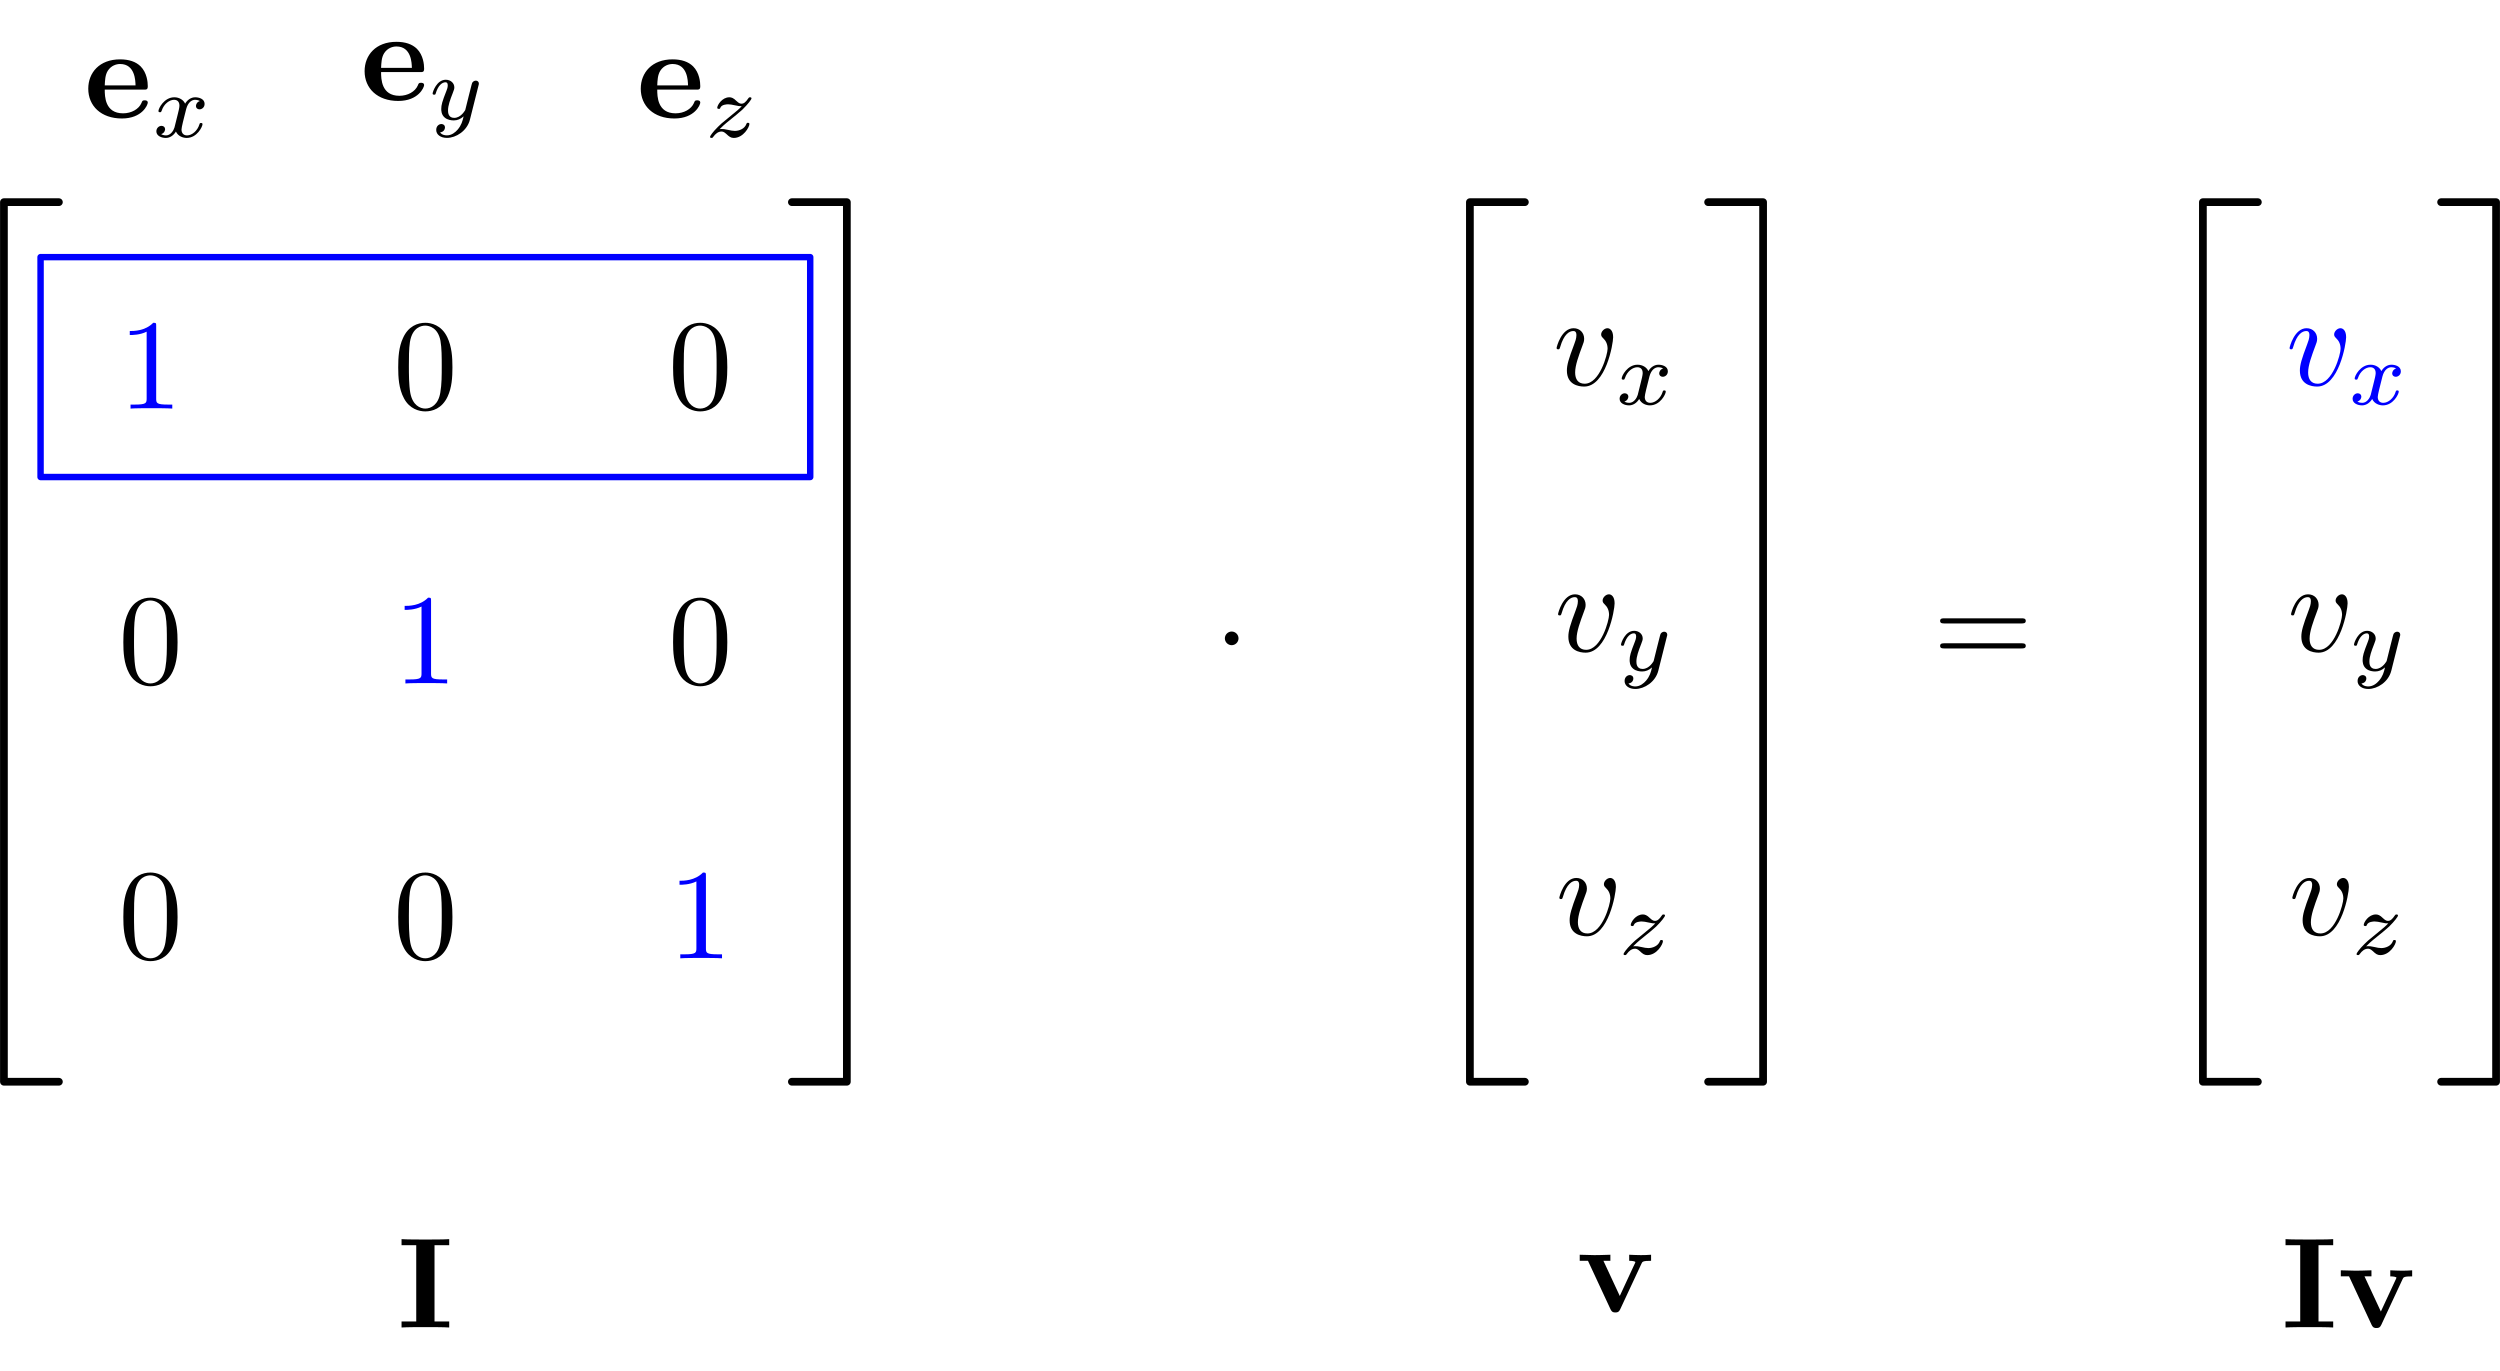
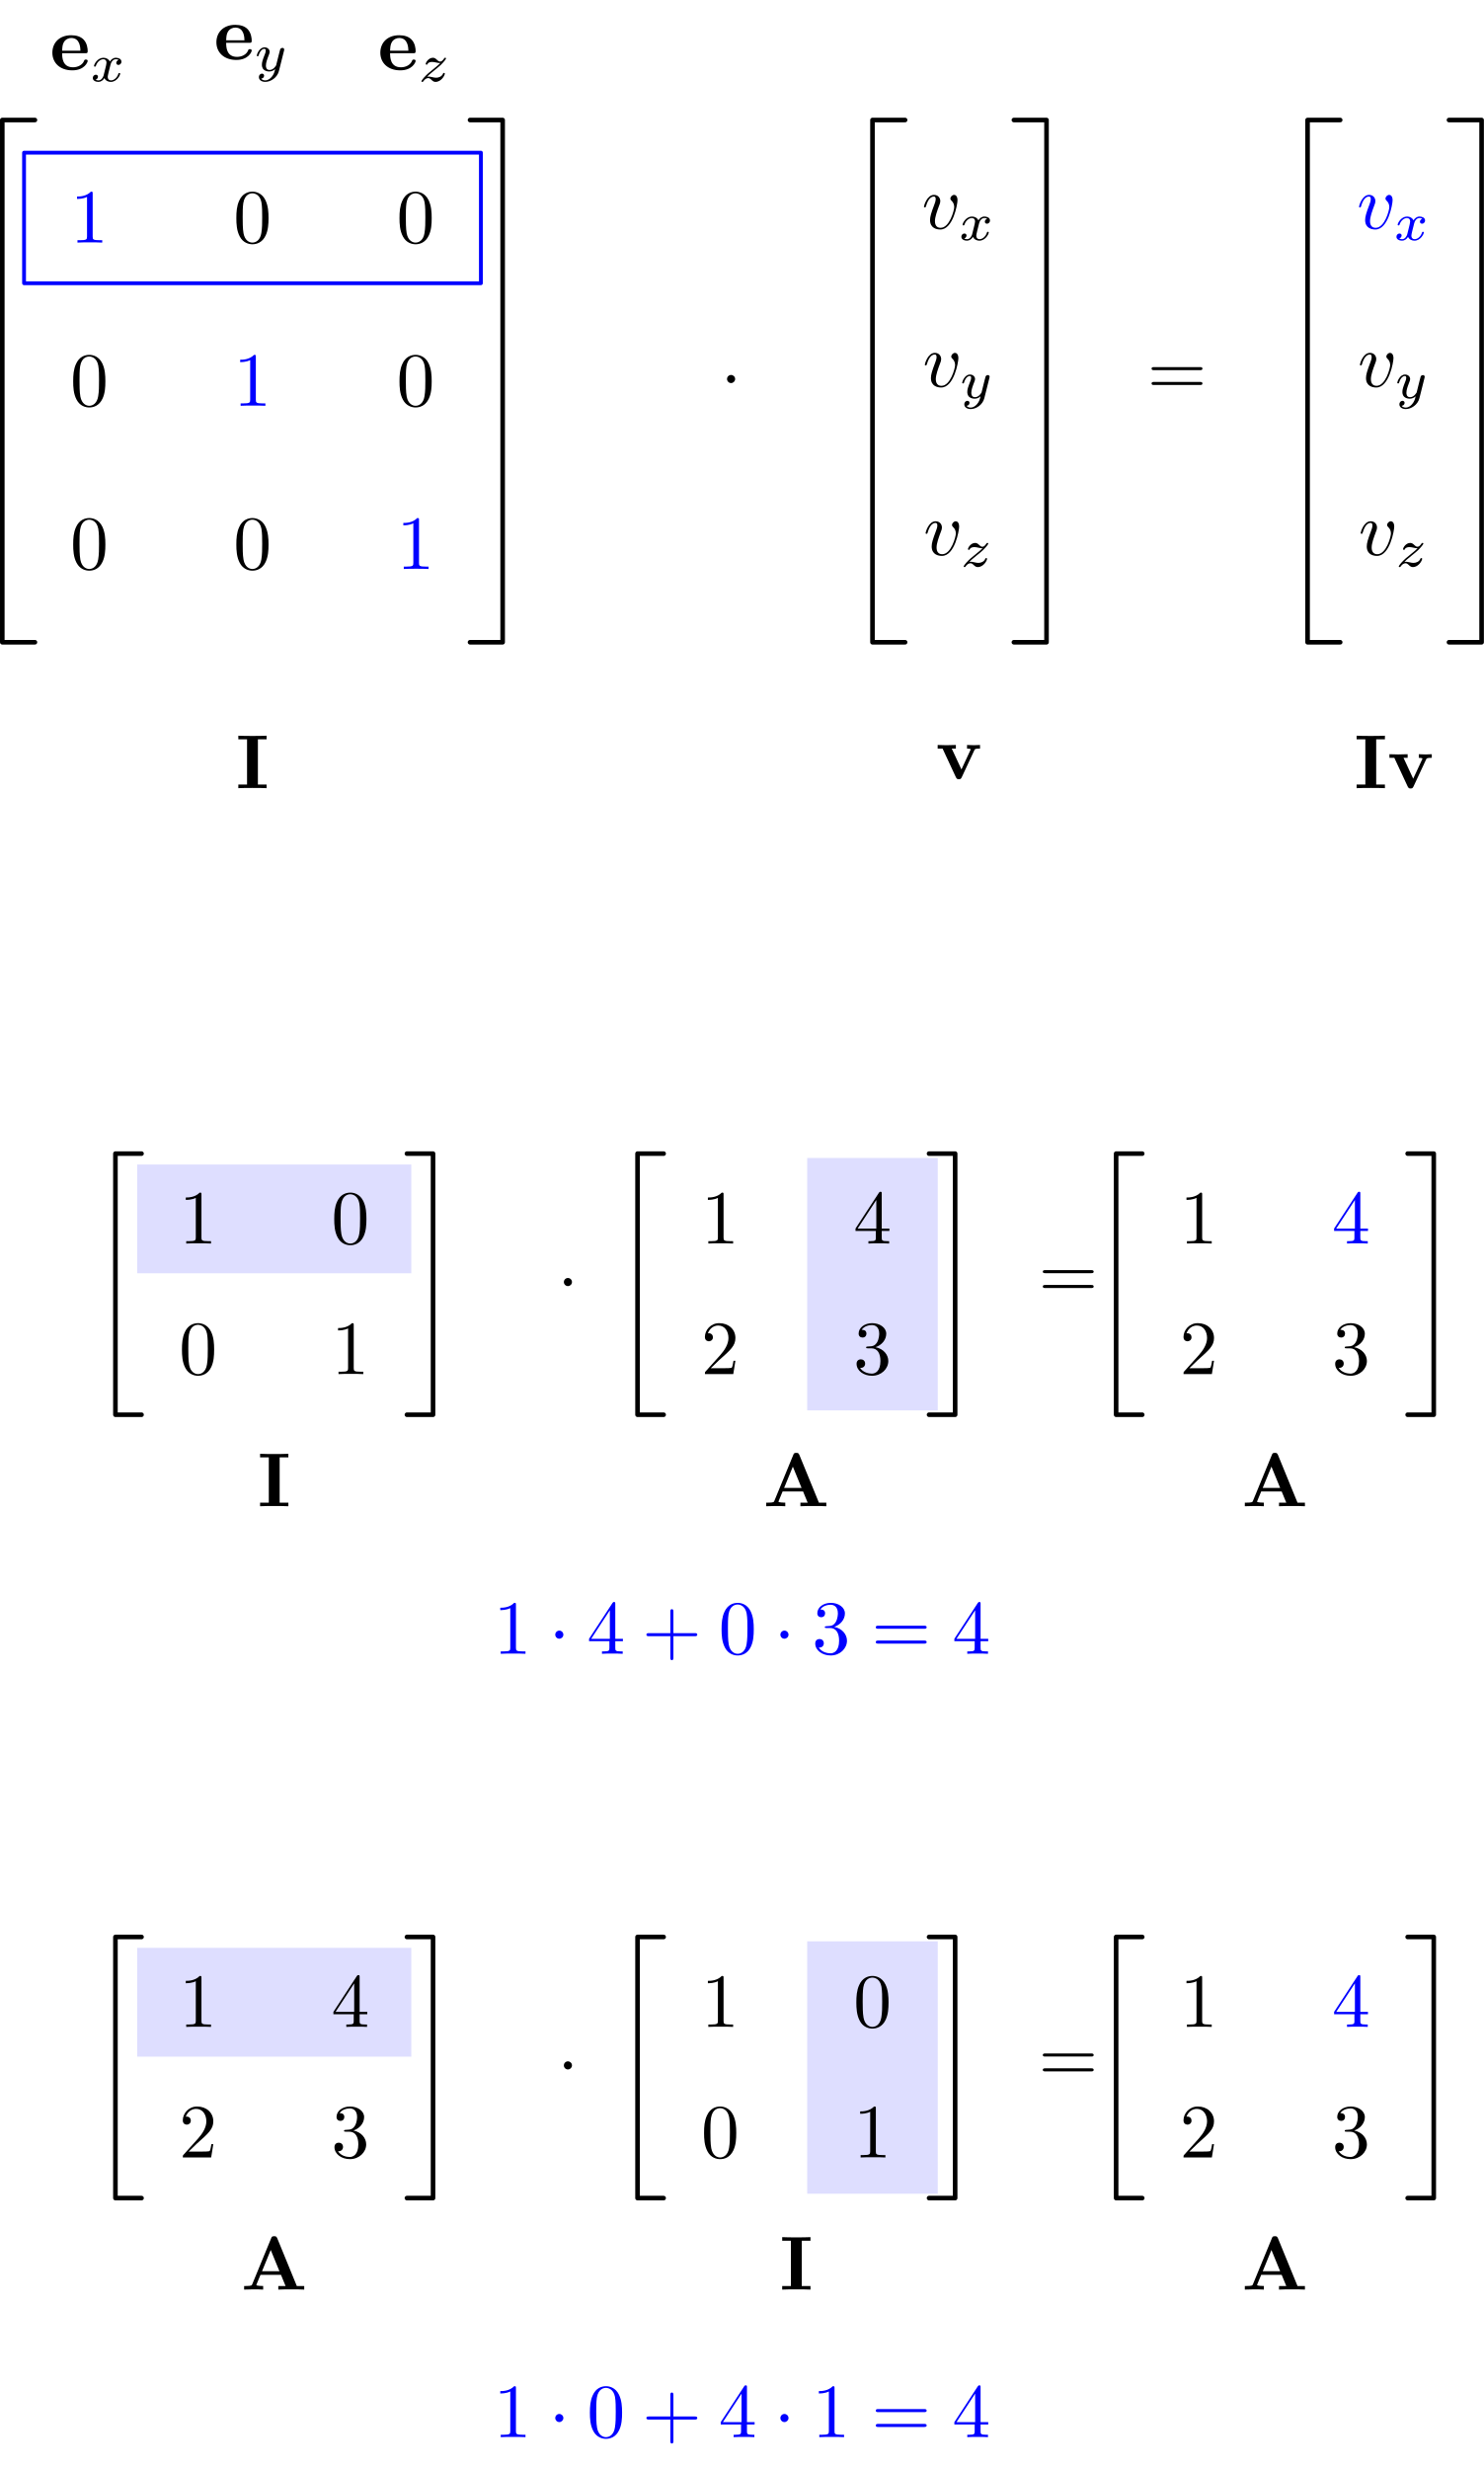
- <svg xmlns="http://www.w3.org/2000/svg" xmlns:xlink="http://www.w3.org/1999/xlink" version="1.1" width="261.03pt" height="143.09pt" viewBox="-72 -72 193.353 105.996">
+ <svg xmlns="http://www.w3.org/2000/svg" xmlns:xlink="http://www.w3.org/1999/xlink" version="1.1" width="261.03pt" height="434.21pt" viewBox="-72 -72 193.353 321.636">
  <defs>
+     <path id="enotska-matrika-g0-65" d="M4.722-6.695C4.613-6.954 4.493-6.954 4.324-6.954C4.045-6.954 4.005-6.874 3.935-6.695L1.465-.697C1.405-.548 1.375-.468 .618-.468H.408V0C.787-.01 1.265-.03 1.574-.03C1.963-.03 2.521-.03 2.889 0V-.468C2.869-.468 2.002-.468 2.002-.598C2.002-.608 2.032-.707 2.042-.717L2.54-1.923H5.21L5.808-.468H4.862V0C5.24-.03 6.187-.03 6.615-.03C7.014-.03 7.89-.03 8.239 0V-.468H7.273L4.722-6.695ZM3.875-5.161L5.011-2.391H2.74L3.875-5.161Z" />
    <path id="enotska-matrika-g0-73" d="M2.879-6.366H4.015V-6.834C3.606-6.804 2.63-6.804 2.172-6.804S.737-6.804 .329-6.834V-6.366H1.465V-.468H.329V0C.737-.03 1.714-.03 2.172-.03S3.606-.03 4.015 0V-.468H2.879V-6.366Z" />
    <path id="enotska-matrika-g0-101" d="M4.603-2.172C4.822-2.172 4.922-2.172 4.922-2.441C4.922-2.75 4.862-3.477 4.364-3.975C3.995-4.334 3.467-4.513 2.78-4.513C1.186-4.513 .319-3.487 .319-2.242C.319-.907 1.315 .06 2.919 .06C4.493 .06 4.922-.996 4.922-1.166C4.922-1.345 4.732-1.345 4.682-1.345C4.513-1.345 4.493-1.295 4.433-1.136C4.224-.658 3.656-.339 3.009-.339C1.604-.339 1.594-1.664 1.594-2.172H4.603ZM1.594-2.501C1.614-2.889 1.624-3.308 1.833-3.636C2.092-4.035 2.491-4.154 2.78-4.154C3.945-4.154 3.965-2.849 3.975-2.501H1.594Z" />
    <path id="enotska-matrika-g0-118" d="M5.041-3.746C5.101-3.885 5.141-3.955 5.778-3.955V-4.423C5.529-4.403 5.24-4.394 4.991-4.394S4.294-4.413 4.085-4.423V-3.955C4.274-3.955 4.563-3.925 4.563-3.846C4.563-3.836 4.553-3.816 4.513-3.726L3.357-1.235L2.092-3.955H2.63V-4.423C2.301-4.403 1.405-4.394 1.395-4.394C1.116-4.394 .667-4.413 .259-4.423V-3.955H.897L2.64-.209C2.76 .04 2.889 .04 3.019 .04C3.188 .04 3.288 .01 3.387-.199L5.041-3.746Z" />
    <path id="enotska-matrika-g1-1" d="M1.913-2.491C1.913-2.78 1.674-3.019 1.385-3.019S.857-2.78 .857-2.491S1.096-1.963 1.385-1.963S1.913-2.202 1.913-2.491Z" />
    <path id="enotska-matrika-g2-118" d="M4.663-3.706C4.663-4.244 4.403-4.403 4.224-4.403C3.975-4.403 3.736-4.144 3.736-3.925C3.736-3.796 3.786-3.736 3.895-3.626C4.105-3.427 4.234-3.168 4.234-2.809C4.234-2.391 3.626-.11 2.461-.11C1.953-.11 1.724-.458 1.724-.976C1.724-1.534 1.993-2.262 2.301-3.088C2.371-3.258 2.421-3.397 2.421-3.587C2.421-4.035 2.102-4.403 1.604-4.403C.667-4.403 .289-2.959 .289-2.869C.289-2.77 .389-2.77 .408-2.77C.508-2.77 .518-2.79 .568-2.949C.857-3.955 1.285-4.184 1.574-4.184C1.654-4.184 1.823-4.184 1.823-3.866C1.823-3.616 1.724-3.347 1.654-3.168C1.215-2.012 1.086-1.554 1.086-1.126C1.086-.05 1.963 .11 2.421 .11C4.095 .11 4.663-3.188 4.663-3.706Z" />
    <path id="enotska-matrika-g3-120" d="M1.736-.739C1.667-.502 1.437-.126 1.081-.126C1.06-.126 .851-.126 .704-.223C.99-.314 1.011-.565 1.011-.607C1.011-.76 .893-.865 .732-.865C.537-.865 .335-.697 .335-.439C.335-.091 .725 .07 1.067 .07C1.388 .07 1.674-.133 1.848-.425C2.015-.056 2.399 .07 2.678 .07C3.48 .07 3.905-.802 3.905-.997C3.905-1.088 3.815-1.088 3.794-1.088C3.696-1.088 3.689-1.053 3.661-.969C3.515-.488 3.096-.126 2.706-.126C2.427-.126 2.28-.314 2.28-.579C2.28-.76 2.448-1.395 2.643-2.169C2.783-2.706 3.096-2.88 3.327-2.88C3.34-2.88 3.557-2.88 3.703-2.783C3.48-2.72 3.396-2.525 3.396-2.399C3.396-2.246 3.515-2.141 3.675-2.141S4.066-2.273 4.066-2.566C4.066-2.957 3.619-3.075 3.34-3.075C2.992-3.075 2.713-2.845 2.559-2.58C2.434-2.866 2.113-3.075 1.723-3.075C.941-3.075 .495-2.218 .495-2.008C.495-1.918 .593-1.918 .614-1.918C.704-1.918 .711-1.946 .746-2.036C.921-2.58 1.36-2.88 1.702-2.88C1.932-2.88 2.12-2.755 2.12-2.42C2.12-2.28 2.036-1.932 1.974-1.695L1.736-.739Z" />
    <path id="enotska-matrika-g3-121" d="M3.877-2.629C3.905-2.727 3.905-2.741 3.905-2.783C3.905-2.922 3.794-3.006 3.675-3.006C3.599-3.006 3.466-2.971 3.389-2.838C3.368-2.797 3.313-2.573 3.278-2.434L3.131-1.855C3.089-1.688 2.873-.809 2.852-.732C2.845-.732 2.538-.126 1.995-.126C1.52-.126 1.52-.579 1.52-.704C1.52-1.081 1.681-1.52 1.89-2.057C1.974-2.28 2.008-2.364 2.008-2.483C2.008-2.817 1.723-3.075 1.346-3.075C.642-3.075 .328-2.127 .328-2.008C.328-1.918 .425-1.918 .446-1.918C.544-1.918 .551-1.953 .572-2.029C.746-2.608 1.046-2.88 1.325-2.88C1.444-2.88 1.499-2.803 1.499-2.636C1.499-2.476 1.437-2.322 1.402-2.232C1.067-1.381 .997-1.123 .997-.816C.997-.697 .997-.37 1.269-.146C1.485 .035 1.778 .07 1.967 .07C2.246 .07 2.497-.035 2.727-.244C2.636 .139 2.559 .432 2.267 .781C2.078 .997 1.799 1.227 1.43 1.227C1.381 1.227 1.053 1.227 .907 .997C1.283 .955 1.283 .621 1.283 .614C1.283 .391 1.081 .349 1.011 .349C.837 .349 .607 .488 .607 .809C.607 1.165 .941 1.423 1.437 1.423C2.141 1.423 2.999 .879 3.215 .007L3.877-2.629Z" />
    <path id="enotska-matrika-g3-122" d="M1.172-.614C1.353-.795 1.478-.928 2.071-1.402C2.218-1.52 2.741-1.939 2.943-2.134C3.368-2.552 3.633-2.908 3.633-2.992S3.543-3.075 3.515-3.075C3.452-3.075 3.431-3.062 3.396-3.006C3.18-2.685 3.034-2.58 2.866-2.58C2.783-2.58 2.678-2.587 2.469-2.79C2.232-3.027 2.078-3.075 1.918-3.075C1.36-3.075 .983-2.469 .983-2.26C.983-2.197 1.053-2.176 1.102-2.176C1.186-2.176 1.2-2.197 1.227-2.273C1.332-2.518 1.723-2.532 1.834-2.532C1.995-2.532 2.176-2.49 2.273-2.469C2.657-2.385 2.706-2.385 2.88-2.385C2.699-2.197 2.573-2.071 1.911-1.541C1.367-1.109 1.179-.934 1.046-.795C.628-.384 .425-.077 .425-.014C.425 .07 .516 .07 .544 .07C.614 .07 .628 .056 .663 0C.851-.265 1.067-.425 1.304-.425C1.388-.425 1.492-.418 1.681-.244C1.897-.035 2.036 .07 2.26 .07C3.006 .07 3.473-.774 3.473-1.011C3.473-1.095 3.396-1.102 3.354-1.102C3.271-1.102 3.257-1.067 3.229-.99C3.096-.642 2.685-.474 2.343-.474C2.183-.474 2.008-.509 1.834-.551C1.513-.621 1.458-.621 1.332-.621C1.318-.621 1.213-.621 1.172-.614Z" />
+     <path id="enotska-matrika-g4-43" d="M4.075-2.291H6.854C6.994-2.291 7.183-2.291 7.183-2.491S6.994-2.69 6.854-2.69H4.075V-5.479C4.075-5.619 4.075-5.808 3.875-5.808S3.676-5.619 3.676-5.479V-2.69H.887C.747-2.69 .558-2.69 .558-2.491S.747-2.291 .887-2.291H3.676V.498C3.676 .638 3.676 .827 3.875 .827S4.075 .638 4.075 .498V-2.291Z" />
    <path id="enotska-matrika-g4-48" d="M4.583-3.188C4.583-3.985 4.533-4.782 4.184-5.519C3.726-6.476 2.909-6.635 2.491-6.635C1.893-6.635 1.166-6.376 .757-5.45C.438-4.762 .389-3.985 .389-3.188C.389-2.441 .428-1.544 .837-.787C1.265 .02 1.993 .219 2.481 .219C3.019 .219 3.776 .01 4.214-.936C4.533-1.624 4.583-2.401 4.583-3.188ZM2.481 0C2.092 0 1.504-.249 1.325-1.205C1.215-1.803 1.215-2.72 1.215-3.308C1.215-3.945 1.215-4.603 1.295-5.141C1.484-6.326 2.232-6.416 2.481-6.416C2.809-6.416 3.467-6.237 3.656-5.25C3.756-4.692 3.756-3.935 3.756-3.308C3.756-2.56 3.756-1.883 3.646-1.245C3.497-.299 2.929 0 2.481 0Z" />
    <path id="enotska-matrika-g4-49" d="M2.929-6.376C2.929-6.615 2.929-6.635 2.7-6.635C2.082-5.998 1.205-5.998 .887-5.998V-5.689C1.086-5.689 1.674-5.689 2.192-5.948V-.787C2.192-.428 2.162-.309 1.265-.309H.946V0C1.295-.03 2.162-.03 2.56-.03S3.826-.03 4.174 0V-.309H3.856C2.959-.309 2.929-.418 2.929-.787V-6.376Z" />
+     <path id="enotska-matrika-g4-50" d="M1.265-.767L2.321-1.793C3.875-3.168 4.473-3.706 4.473-4.702C4.473-5.838 3.577-6.635 2.361-6.635C1.235-6.635 .498-5.719 .498-4.832C.498-4.274 .996-4.274 1.026-4.274C1.196-4.274 1.544-4.394 1.544-4.802C1.544-5.061 1.365-5.32 1.016-5.32C.936-5.32 .917-5.32 .887-5.31C1.116-5.958 1.654-6.326 2.232-6.326C3.138-6.326 3.567-5.519 3.567-4.702C3.567-3.905 3.068-3.118 2.521-2.501L.608-.369C.498-.259 .498-.239 .498 0H4.194L4.473-1.733H4.224C4.174-1.435 4.105-.996 4.005-.847C3.935-.767 3.278-.767 3.059-.767H1.265Z" />
+     <path id="enotska-matrika-g4-51" d="M2.889-3.507C3.706-3.776 4.284-4.473 4.284-5.26C4.284-6.077 3.407-6.635 2.451-6.635C1.445-6.635 .687-6.037 .687-5.28C.687-4.951 .907-4.762 1.196-4.762C1.504-4.762 1.704-4.981 1.704-5.27C1.704-5.768 1.235-5.768 1.086-5.768C1.395-6.257 2.052-6.386 2.411-6.386C2.819-6.386 3.367-6.167 3.367-5.27C3.367-5.151 3.347-4.573 3.088-4.134C2.79-3.656 2.451-3.626 2.202-3.616C2.122-3.606 1.883-3.587 1.813-3.587C1.733-3.577 1.664-3.567 1.664-3.467C1.664-3.357 1.733-3.357 1.903-3.357H2.341C3.158-3.357 3.527-2.68 3.527-1.704C3.527-.349 2.839-.06 2.401-.06C1.973-.06 1.225-.229 .877-.817C1.225-.767 1.534-.986 1.534-1.365C1.534-1.724 1.265-1.923 .976-1.923C.737-1.923 .418-1.783 .418-1.345C.418-.438 1.345 .219 2.431 .219C3.646 .219 4.553-.687 4.553-1.704C4.553-2.521 3.925-3.298 2.889-3.507Z" />
+     <path id="enotska-matrika-g4-52" d="M2.929-1.644V-.777C2.929-.418 2.909-.309 2.172-.309H1.963V0C2.371-.03 2.889-.03 3.308-.03S4.254-.03 4.663 0V-.309H4.453C3.716-.309 3.696-.418 3.696-.777V-1.644H4.692V-1.953H3.696V-6.486C3.696-6.685 3.696-6.745 3.537-6.745C3.447-6.745 3.417-6.745 3.337-6.625L.279-1.953V-1.644H2.929ZM2.989-1.953H.558L2.989-5.669V-1.953Z" />
    <path id="enotska-matrika-g4-61" d="M6.844-3.258C6.994-3.258 7.183-3.258 7.183-3.457S6.994-3.656 6.854-3.656H.887C.747-3.656 .558-3.656 .558-3.457S.747-3.258 .897-3.258H6.844ZM6.854-1.325C6.994-1.325 7.183-1.325 7.183-1.524S6.994-1.724 6.844-1.724H.897C.747-1.724 .558-1.724 .558-1.524S.747-1.325 .887-1.325H6.854Z" />
  </defs>
  <g id="enotska-matrika-page1">
    <g stroke-miterlimit="10" transform="translate(-60.36272,-43.60864)scale(0.996264,-0.996264)">
      <g fill="#000" stroke="#000">
        <g stroke-width="0.4">
          <g stroke-width="0.6">
            <g stroke-linecap="round">
              <g stroke-linejoin="round">
                <g class="del" data-del="matrika">
                  <path d="M-7.113 12.804H-11.381V-55.483H-7.113" fill="none" />
                  <path d="M49.792 12.804H54.06V-55.483H49.792" fill="none" />
                  <g transform="translate(18.83955,-3.22221)">
                    <g stroke="none" transform="scale(-1.00375,1.00375)translate(-60.36272,-43.60864)scale(-1,-1)">
                      <g fill="#000">
                        <g stroke="none">
                          <use x="-60.363" y="-43.609" xlink:href="#enotska-matrika-g4-48" />
                        </g>
                      </g>
                    </g>
                  </g>
                  <g transform="translate(40.17911,-3.22221)">
                    <g stroke="none" transform="scale(-1.00375,1.00375)translate(-60.36272,-43.60864)scale(-1,-1)">
                      <g fill="#000">
                        <g stroke="none">
                          <use x="-60.363" y="-43.609" xlink:href="#enotska-matrika-g4-48" />
                        </g>
                      </g>
                    </g>
                  </g>
                  <g transform="translate(-2.5,-24.56177)">
                    <g stroke="none" transform="scale(-1.00375,1.00375)translate(-60.36272,-43.60864)scale(-1,-1)">
                      <g fill="#000">
                        <g stroke="none">
                          <use x="-60.363" y="-43.609" xlink:href="#enotska-matrika-g4-48" />
                        </g>
                      </g>
                    </g>
                  </g>
                  <g transform="translate(40.17911,-24.56177)">
                    <g stroke="none" transform="scale(-1.00375,1.00375)translate(-60.36272,-43.60864)scale(-1,-1)">
                      <g fill="#000">
                        <g stroke="none">
                          <use x="-60.363" y="-43.609" xlink:href="#enotska-matrika-g4-48" />
                        </g>
                      </g>
                    </g>
                  </g>
                  <g transform="translate(-2.5,-45.90132)">
                    <g stroke="none" transform="scale(-1.00375,1.00375)translate(-60.36272,-43.60864)scale(-1,-1)">
                      <g fill="#000">
                        <g stroke="none">
                          <use x="-60.363" y="-43.609" xlink:href="#enotska-matrika-g4-48" />
                        </g>
                      </g>
                    </g>
                  </g>
                  <g transform="translate(18.83955,-45.90132)">
                    <g stroke="none" transform="scale(-1.00375,1.00375)translate(-60.36272,-43.60864)scale(-1,-1)">
                      <g fill="#000">
                        <g stroke="none">
                          <use x="-60.363" y="-43.609" xlink:href="#enotska-matrika-g4-48" />
                        </g>
                      </g>
                    </g>
                  </g>
                  <g class="del" data-del="diagonala">
                    <g fill="#00f" stroke="#00f">
                      <g fill="#00f" stroke="#00f">
</g>
                      <g transform="translate(-2.5,-3.22221)">
                        <g stroke="none" transform="scale(-1.00375,1.00375)translate(-60.36272,-43.60864)scale(-1,-1)">
                          <g fill="#00f">
                            <g stroke="none">
                              <g fill="#00f">
                                <use x="-60.363" y="-43.609" xlink:href="#enotska-matrika-g4-49" />
                              </g>
                            </g>
                          </g>
                        </g>
                      </g>
                    </g>
                    <g fill="#00f" stroke="#00f">
                      <g fill="#00f" stroke="#00f">
</g>
                      <g transform="translate(18.83955,-24.56177)">
                        <g stroke="none" transform="scale(-1.00375,1.00375)translate(-60.36272,-43.60864)scale(-1,-1)">
                          <g fill="#00f">
                            <g stroke="none">
                              <g fill="#00f">
                                <use x="-60.363" y="-43.609" xlink:href="#enotska-matrika-g4-49" />
                              </g>
                            </g>
                          </g>
                        </g>
                      </g>
                    </g>
                    <g fill="#00f" stroke="#00f">
                      <g fill="#00f" stroke="#00f">
</g>
                      <g transform="translate(40.17911,-45.90132)">
                        <g stroke="none" transform="scale(-1.00375,1.00375)translate(-60.36272,-43.60864)scale(-1,-1)">
                          <g fill="#00f">
                            <g stroke="none">
                              <g fill="#00f">
                                <use x="-60.363" y="-43.609" xlink:href="#enotska-matrika-g4-49" />
                              </g>
                            </g>
                          </g>
                        </g>
                      </g>
                    </g>
                  </g>
                  <g transform="translate(19.15901,-74.56241)">
                    <g stroke="none" transform="scale(-1.00375,1.00375)translate(-60.36272,-43.60864)scale(-1,-1)">
                      <g fill="#000">
                        <g stroke="none">
                          <use x="-60.363" y="-43.609" xlink:href="#enotska-matrika-g0-73" />
                        </g>
                      </g>
                    </g>
                  </g>
                </g>
                <g class="del" data-del="stolpci">
                  <g transform="translate(-5.15277,19.35933)">
                    <g stroke="none" transform="scale(-1.00375,1.00375)translate(-60.36272,-43.60864)scale(-1,-1)">
                      <g fill="#000">
                        <g stroke="none">
                          <use x="-60.363" y="-43.609" xlink:href="#enotska-matrika-g0-101" />
                          <use x="-55.112" y="-42.114" xlink:href="#enotska-matrika-g3-120" />
                        </g>
                      </g>
                    </g>
                  </g>
                  <g transform="translate(16.30078,20.72043)">
                    <g stroke="none" transform="scale(-1.00375,1.00375)translate(-60.36272,-43.60864)scale(-1,-1)">
                      <g fill="#000">
                        <g stroke="none">
                          <use x="-60.363" y="-43.609" xlink:href="#enotska-matrika-g0-101" />
                          <use x="-55.112" y="-42.114" xlink:href="#enotska-matrika-g3-121" />
                        </g>
                      </g>
                    </g>
                  </g>
                  <g transform="translate(37.73987,19.35933)">
                    <g stroke="none" transform="scale(-1.00375,1.00375)translate(-60.36272,-43.60864)scale(-1,-1)">
                      <g fill="#000">
                        <g stroke="none">
                          <use x="-60.363" y="-43.609" xlink:href="#enotska-matrika-g0-101" />
                          <use x="-55.112" y="-42.114" xlink:href="#enotska-matrika-g3-122" />
                        </g>
                      </g>
                    </g>
                  </g>
                </g>
                <g class="del" data-del="krat">
                  <g transform="translate(82.54662,-23.56177)">
                    <g stroke="none" transform="scale(-1.00375,1.00375)translate(-60.36272,-43.60864)scale(-1,-1)">
                      <g fill="#000">
                        <g stroke="none">
                          <use x="-60.363" y="-43.609" xlink:href="#enotska-matrika-g1-1" />
                        </g>
                      </g>
                    </g>
                  </g>
                </g>
                <g class="del" data-del="v">
                  <path d="M106.698 12.804H102.43V-55.483H106.698" fill="none" />
                  <path d="M120.924 12.804H125.192V-55.483H120.924" fill="none" />
                  <g transform="translate(108.87,-1.40279)">
                    <g stroke="none" transform="scale(-1.00375,1.00375)translate(-60.36272,-43.60864)scale(-1,-1)">
                      <g fill="#000">
                        <g stroke="none">
                          <use x="-60.363" y="-43.609" xlink:href="#enotska-matrika-g2-118" />
                          <use x="-55.534" y="-42.114" xlink:href="#enotska-matrika-g3-120" />
                        </g>
                      </g>
                    </g>
                  </g>
                  <g transform="translate(108.984,-22.06178)">
                    <g stroke="none" transform="scale(-1.00375,1.00375)translate(-60.36272,-43.60864)scale(-1,-1)">
                      <g fill="#000">
                        <g stroke="none">
                          <use x="-60.363" y="-43.609" xlink:href="#enotska-matrika-g2-118" />
                          <use x="-55.534" y="-42.114" xlink:href="#enotska-matrika-g3-121" />
                        </g>
                      </g>
                    </g>
                  </g>
                  <g transform="translate(109.0835,-44.0819)">
                    <g stroke="none" transform="scale(-1.00375,1.00375)translate(-60.36272,-43.60864)scale(-1,-1)">
                      <g fill="#000">
                        <g stroke="none">
                          <use x="-60.363" y="-43.609" xlink:href="#enotska-matrika-g2-118" />
                          <use x="-55.534" y="-42.114" xlink:href="#enotska-matrika-g3-122" />
                        </g>
                      </g>
                    </g>
                  </g>
                  <g transform="translate(110.6964,-73.35406)">
                    <g stroke="none" transform="scale(-1.00375,1.00375)translate(-60.36272,-43.60864)scale(-1,-1)">
                      <g fill="#000">
                        <g stroke="none">
                          <use x="-60.363" y="-43.609" xlink:href="#enotska-matrika-g0-118" />
                        </g>
                      </g>
                    </g>
                  </g>
                </g>
                <g class="del" data-del="enako">
                  <g transform="translate(138.3748,-23.17392)">
                    <g stroke="none" transform="scale(-1.00375,1.00375)translate(-60.36272,-43.60864)scale(-1,-1)">
                      <g fill="#000">
                        <g stroke="none">
                          <use x="-60.363" y="-43.609" xlink:href="#enotska-matrika-g4-61" />
                        </g>
                      </g>
                    </g>
                  </g>
                </g>
                <g class="del" data-del="rezultat">
                  <g class="del" data-del="vx">
                    <g fill="#00f" stroke="#00f">
                      <g fill="#00f" stroke="#00f">
</g>
                      <g transform="translate(165.7755,-1.40279)">
                        <g stroke="none" transform="scale(-1.00375,1.00375)translate(-60.36272,-43.60864)scale(-1,-1)">
                          <g fill="#00f">
                            <g stroke="none">
                              <g fill="#00f">
                                <use x="-60.363" y="-43.609" xlink:href="#enotska-matrika-g2-118" />
                                <use x="-55.534" y="-42.114" xlink:href="#enotska-matrika-g3-120" />
                              </g>
                            </g>
                          </g>
                        </g>
                      </g>
                    </g>
                  </g>
                  <path d="M163.603 12.804H159.336V-55.483H163.603" fill="none" />
                  <path d="M177.83 12.804H182.097V-55.483H177.83" fill="none" />
                  <g transform="translate(165.8895,-22.06178)">
                    <g stroke="none" transform="scale(-1.00375,1.00375)translate(-60.36272,-43.60864)scale(-1,-1)">
                      <g fill="#000">
                        <g stroke="none">
                          <use x="-60.363" y="-43.609" xlink:href="#enotska-matrika-g2-118" />
                          <use x="-55.534" y="-42.114" xlink:href="#enotska-matrika-g3-121" />
                        </g>
                      </g>
                    </g>
                  </g>
                  <g transform="translate(165.989,-44.0819)">
                    <g stroke="none" transform="scale(-1.00375,1.00375)translate(-60.36272,-43.60864)scale(-1,-1)">
                      <g fill="#000">
                        <g stroke="none">
                          <use x="-60.363" y="-43.609" xlink:href="#enotska-matrika-g2-118" />
                          <use x="-55.534" y="-42.114" xlink:href="#enotska-matrika-g3-122" />
                        </g>
                      </g>
                    </g>
                  </g>
                  <g transform="translate(165.4214,-74.56241)">
                    <g stroke="none" transform="scale(-1.00375,1.00375)translate(-60.36272,-43.60864)scale(-1,-1)">
                      <g fill="#000">
                        <g stroke="none">
                          <use x="-60.363" y="-43.609" xlink:href="#enotska-matrika-g0-73" />
                          <use x="-56.018" y="-43.609" xlink:href="#enotska-matrika-g0-118" />
                        </g>
                      </g>
                    </g>
                  </g>
                </g>
                <g class="del" data-del="vrstica">
                  <g fill="#00f" stroke="#00f">
                    <g stroke-width="0.5">
                      <path d="M-8.536 8.536V-8.536H51.215V8.536ZM51.215-8.536" fill="none" />
                    </g>
                  </g>
                </g>
+                 <g class="del" data-del="IA">
+                   <g fill="#00f" stroke="#00f">
+                     <g stroke-opacity="0.13">
+                       <g fill-opacity="0.13">
+                         <path d="M6.26-123.77V-137.996H42.11V-123.77ZM42.11-137.996" stroke="none" />
+                       </g>
+                     </g>
+                   </g>
+                   <path d="M6.829-122.347H3.414V-156.49H6.829" fill="none" />
+                   <path d="M41.541-122.347H44.955V-156.49H41.541" fill="none" />
+                   <g transform="translate(11.72636,-134.105)">
+                     <g stroke="none" transform="scale(-1.00375,1.00375)translate(-60.36272,-43.60864)scale(-1,-1)">
+                       <g fill="#000">
+                         <g stroke="none">
+                           <use x="-60.363" y="-43.609" xlink:href="#enotska-matrika-g4-49" />
+                         </g>
+                       </g>
+                     </g>
+                   </g>
+                   <g transform="translate(31.6432,-134.105)">
+                     <g stroke="none" transform="scale(-1.00375,1.00375)translate(-60.36272,-43.60864)scale(-1,-1)">
+                       <g fill="#000">
+                         <g stroke="none">
+                           <use x="-60.363" y="-43.609" xlink:href="#enotska-matrika-g4-48" />
+                         </g>
+                       </g>
+                     </g>
+                   </g>
+                   <g transform="translate(11.72636,-151.1764)">
+                     <g stroke="none" transform="scale(-1.00375,1.00375)translate(-60.36272,-43.60864)scale(-1,-1)">
+                       <g fill="#000">
+                         <g stroke="none">
+                           <use x="-60.363" y="-43.609" xlink:href="#enotska-matrika-g4-48" />
+                         </g>
+                       </g>
+                     </g>
+                   </g>
+                   <g transform="translate(31.6432,-151.1764)">
+                     <g stroke="none" transform="scale(-1.00375,1.00375)translate(-60.36272,-43.60864)scale(-1,-1)">
+                       <g fill="#000">
+                         <g stroke="none">
+                           <use x="-60.363" y="-43.609" xlink:href="#enotska-matrika-g4-49" />
+                         </g>
+                       </g>
+                     </g>
+                   </g>
+                   <g transform="translate(22.00446,-168.4565)">
+                     <g stroke="none" transform="scale(-1.00375,1.00375)translate(-60.36272,-43.60864)scale(-1,-1)">
+                       <g fill="#000">
+                         <g stroke="none">
+                           <use x="-60.363" y="-43.609" xlink:href="#enotska-matrika-g0-73" />
+                         </g>
+                       </g>
+                     </g>
+                   </g>
+                   <g transform="translate(61.20706,-141.6405)">
+                     <g stroke="none" transform="scale(-1.00375,1.00375)translate(-60.36272,-43.60864)scale(-1,-1)">
+                       <g fill="#000">
+                         <g stroke="none">
+                           <use x="-60.363" y="-43.609" xlink:href="#enotska-matrika-g1-1" />
+                         </g>
+                       </g>
+                     </g>
+                   </g>
+                   <g fill="#00f" stroke="#00f">
+                     <g stroke-opacity="0.13">
+                       <g fill-opacity="0.13">
+                         <path d="M93.894-122.916V-155.921H110.966V-122.916ZM110.966-155.921" stroke="none" />
+                       </g>
+                     </g>
+                   </g>
+                   <path d="M75.115-122.347H71.701V-156.49H75.115" fill="none" />
+                   <path d="M109.828-122.347H113.242V-156.49H109.828" fill="none" />
+                   <g transform="translate(80.01277,-134.105)">
+                     <g stroke="none" transform="scale(-1.00375,1.00375)translate(-60.36272,-43.60864)scale(-1,-1)">
+                       <g fill="#000">
+                         <g stroke="none">
+                           <use x="-60.363" y="-43.609" xlink:href="#enotska-matrika-g4-49" />
+                         </g>
+                       </g>
+                     </g>
+                   </g>
+                   <g transform="translate(99.93004,-134.105)">
+                     <g stroke="none" transform="scale(-1.00375,1.00375)translate(-60.36272,-43.60864)scale(-1,-1)">
+                       <g fill="#000">
+                         <g stroke="none">
+                           <use x="-60.363" y="-43.609" xlink:href="#enotska-matrika-g4-52" />
+                         </g>
+                       </g>
+                     </g>
+                   </g>
+                   <g transform="translate(80.01277,-151.1764)">
+                     <g stroke="none" transform="scale(-1.00375,1.00375)translate(-60.36272,-43.60864)scale(-1,-1)">
+                       <g fill="#000">
+                         <g stroke="none">
+                           <use x="-60.363" y="-43.609" xlink:href="#enotska-matrika-g4-50" />
+                         </g>
+                       </g>
+                     </g>
+                   </g>
+                   <g transform="translate(99.93004,-151.1764)">
+                     <g stroke="none" transform="scale(-1.00375,1.00375)translate(-60.36272,-43.60864)scale(-1,-1)">
+                       <g fill="#000">
+                         <g stroke="none">
+                           <use x="-60.363" y="-43.609" xlink:href="#enotska-matrika-g4-51" />
+                         </g>
+                       </g>
+                     </g>
+                   </g>
+                   <g transform="translate(88.1242,-168.4565)">
+                     <g stroke="none" transform="scale(-1.00375,1.00375)translate(-60.36272,-43.60864)scale(-1,-1)">
+                       <g fill="#000">
+                         <g stroke="none">
+                           <use x="-60.363" y="-43.609" xlink:href="#enotska-matrika-g0-65" />
+                         </g>
+                       </g>
+                     </g>
+                   </g>
+                   <g transform="translate(124.1484,-141.2526)">
+                     <g stroke="none" transform="scale(-1.00375,1.00375)translate(-60.36272,-43.60864)scale(-1,-1)">
+                       <g fill="#000">
+                         <g stroke="none">
+                           <use x="-60.363" y="-43.609" xlink:href="#enotska-matrika-g4-61" />
+                         </g>
+                       </g>
+                     </g>
+                   </g>
+                   <path d="M137.711-122.347H134.297V-156.49H137.711" fill="none" />
+                   <path d="M172.424-122.347H175.838V-156.49H172.424" fill="none" />
+                   <g transform="translate(142.6092,-134.105)">
+                     <g stroke="none" transform="scale(-1.00375,1.00375)translate(-60.36272,-43.60864)scale(-1,-1)">
+                       <g fill="#000">
+                         <g stroke="none">
+                           <use x="-60.363" y="-43.609" xlink:href="#enotska-matrika-g4-49" />
+                         </g>
+                       </g>
+                     </g>
+                   </g>
+                   <g fill="#00f" stroke="#00f">
+                     <g fill="#00f" stroke="#00f">
+ </g>
+                     <g transform="translate(162.526,-134.105)">
+                       <g stroke="none" transform="scale(-1.00375,1.00375)translate(-60.36272,-43.60864)scale(-1,-1)">
+                         <g fill="#00f">
+                           <g stroke="none">
+                             <g fill="#00f">
+                               <use x="-60.363" y="-43.609" xlink:href="#enotska-matrika-g4-52" />
+                             </g>
+                           </g>
+                         </g>
+                       </g>
+                     </g>
+                   </g>
+                   <g transform="translate(142.6092,-151.1764)">
+                     <g stroke="none" transform="scale(-1.00375,1.00375)translate(-60.36272,-43.60864)scale(-1,-1)">
+                       <g fill="#000">
+                         <g stroke="none">
+                           <use x="-60.363" y="-43.609" xlink:href="#enotska-matrika-g4-50" />
+                         </g>
+                       </g>
+                     </g>
+                   </g>
+                   <g transform="translate(162.526,-151.1764)">
+                     <g stroke="none" transform="scale(-1.00375,1.00375)translate(-60.36272,-43.60864)scale(-1,-1)">
+                       <g fill="#000">
+                         <g stroke="none">
+                           <use x="-60.363" y="-43.609" xlink:href="#enotska-matrika-g4-51" />
+                         </g>
+                       </g>
+                     </g>
+                   </g>
+                   <g transform="translate(150.7201,-168.4565)">
+                     <g stroke="none" transform="scale(-1.00375,1.00375)translate(-60.36272,-43.60864)scale(-1,-1)">
+                       <g fill="#000">
+                         <g stroke="none">
+                           <use x="-60.363" y="-43.609" xlink:href="#enotska-matrika-g0-65" />
+                         </g>
+                       </g>
+                     </g>
+                   </g>
+                   <g fill="#00f" stroke="#00f">
+                     <g fill="#00f" stroke="#00f">
+ </g>
+                     <g transform="translate(52.8584,-187.7484)">
+                       <g stroke="none" transform="scale(-1.00375,1.00375)translate(-60.36272,-43.60864)scale(-1,-1)">
+                         <g fill="#00f">
+                           <g stroke="none">
+                             <g fill="#00f">
+                               <use x="-60.363" y="-43.609" xlink:href="#enotska-matrika-g4-49" />
+                               <use x="-53.168" y="-43.609" xlink:href="#enotska-matrika-g1-1" />
+                               <use x="-48.186" y="-43.609" xlink:href="#enotska-matrika-g4-52" />
+                               <use x="-40.991" y="-43.609" xlink:href="#enotska-matrika-g4-43" />
+                               <use x="-31.028" y="-43.609" xlink:href="#enotska-matrika-g4-48" />
+                               <use x="-23.833" y="-43.609" xlink:href="#enotska-matrika-g1-1" />
+                               <use x="-18.852" y="-43.609" xlink:href="#enotska-matrika-g4-51" />
+                               <use x="-11.103" y="-43.609" xlink:href="#enotska-matrika-g4-61" />
+                               <use x="-.587" y="-43.609" xlink:href="#enotska-matrika-g4-52" />
+                             </g>
+                           </g>
+                         </g>
+                       </g>
+                     </g>
+                   </g>
+                 </g>
+                 <g class="del" data-del="AI">
+                   <g fill="#00f" stroke="#00f">
+                     <g stroke-opacity="0.13">
+                       <g fill-opacity="0.13">
+                         <path d="M6.26-226.199V-240.426H42.11V-226.199ZM42.11-240.426" stroke="none" />
+                       </g>
+                     </g>
+                   </g>
+                   <path d="M6.829-224.776H3.414V-258.92H6.829" fill="none" />
+                   <path d="M41.541-224.776H44.955V-258.92H41.541" fill="none" />
+                   <g transform="translate(11.72636,-236.5346)">
+                     <g stroke="none" transform="scale(-1.00375,1.00375)translate(-60.36272,-43.60864)scale(-1,-1)">
+                       <g fill="#000">
+                         <g stroke="none">
+                           <use x="-60.363" y="-43.609" xlink:href="#enotska-matrika-g4-49" />
+                         </g>
+                       </g>
+                     </g>
+                   </g>
+                   <g transform="translate(31.6432,-236.5346)">
+                     <g stroke="none" transform="scale(-1.00375,1.00375)translate(-60.36272,-43.60864)scale(-1,-1)">
+                       <g fill="#000">
+                         <g stroke="none">
+                           <use x="-60.363" y="-43.609" xlink:href="#enotska-matrika-g4-52" />
+                         </g>
+                       </g>
+                     </g>
+                   </g>
+                   <g transform="translate(11.72636,-253.6064)">
+                     <g stroke="none" transform="scale(-1.00375,1.00375)translate(-60.36272,-43.60864)scale(-1,-1)">
+                       <g fill="#000">
+                         <g stroke="none">
+                           <use x="-60.363" y="-43.609" xlink:href="#enotska-matrika-g4-50" />
+                         </g>
+                       </g>
+                     </g>
+                   </g>
+                   <g transform="translate(31.6432,-253.6064)">
+                     <g stroke="none" transform="scale(-1.00375,1.00375)translate(-60.36272,-43.60864)scale(-1,-1)">
+                       <g fill="#000">
+                         <g stroke="none">
+                           <use x="-60.363" y="-43.609" xlink:href="#enotska-matrika-g4-51" />
+                         </g>
+                       </g>
+                     </g>
+                   </g>
+                   <g transform="translate(19.8378,-270.8862)">
+                     <g stroke="none" transform="scale(-1.00375,1.00375)translate(-60.36272,-43.60864)scale(-1,-1)">
+                       <g fill="#000">
+                         <g stroke="none">
+                           <use x="-60.363" y="-43.609" xlink:href="#enotska-matrika-g0-65" />
+                         </g>
+                       </g>
+                     </g>
+                   </g>
+                   <g transform="translate(61.20706,-244.0705)">
+                     <g stroke="none" transform="scale(-1.00375,1.00375)translate(-60.36272,-43.60864)scale(-1,-1)">
+                       <g fill="#000">
+                         <g stroke="none">
+                           <use x="-60.363" y="-43.609" xlink:href="#enotska-matrika-g1-1" />
+                         </g>
+                       </g>
+                     </g>
+                   </g>
+                   <g fill="#00f" stroke="#00f">
+                     <g stroke-opacity="0.13">
+                       <g fill-opacity="0.13">
+                         <path d="M93.894-225.346V-258.351H110.966V-225.346ZM110.966-258.351" stroke="none" />
+                       </g>
+                     </g>
+                   </g>
+                   <path d="M75.115-224.776H71.701V-258.92H75.115" fill="none" />
+                   <path d="M109.828-224.776H113.242V-258.92H109.828" fill="none" />
+                   <g transform="translate(80.01277,-236.5346)">
+                     <g stroke="none" transform="scale(-1.00375,1.00375)translate(-60.36272,-43.60864)scale(-1,-1)">
+                       <g fill="#000">
+                         <g stroke="none">
+                           <use x="-60.363" y="-43.609" xlink:href="#enotska-matrika-g4-49" />
+                         </g>
+                       </g>
+                     </g>
+                   </g>
+                   <g transform="translate(99.93004,-236.5346)">
+                     <g stroke="none" transform="scale(-1.00375,1.00375)translate(-60.36272,-43.60864)scale(-1,-1)">
+                       <g fill="#000">
+                         <g stroke="none">
+                           <use x="-60.363" y="-43.609" xlink:href="#enotska-matrika-g4-48" />
+                         </g>
+                       </g>
+                     </g>
+                   </g>
+                   <g transform="translate(80.01277,-253.6064)">
+                     <g stroke="none" transform="scale(-1.00375,1.00375)translate(-60.36272,-43.60864)scale(-1,-1)">
+                       <g fill="#000">
+                         <g stroke="none">
+                           <use x="-60.363" y="-43.609" xlink:href="#enotska-matrika-g4-48" />
+                         </g>
+                       </g>
+                     </g>
+                   </g>
+                   <g transform="translate(99.93004,-253.6064)">
+                     <g stroke="none" transform="scale(-1.00375,1.00375)translate(-60.36272,-43.60864)scale(-1,-1)">
+                       <g fill="#000">
+                         <g stroke="none">
+                           <use x="-60.363" y="-43.609" xlink:href="#enotska-matrika-g4-49" />
+                         </g>
+                       </g>
+                     </g>
+                   </g>
+                   <g transform="translate(90.29086,-270.8862)">
+                     <g stroke="none" transform="scale(-1.00375,1.00375)translate(-60.36272,-43.60864)scale(-1,-1)">
+                       <g fill="#000">
+                         <g stroke="none">
+                           <use x="-60.363" y="-43.609" xlink:href="#enotska-matrika-g0-73" />
+                         </g>
+                       </g>
+                     </g>
+                   </g>
+                   <g transform="translate(124.1484,-243.6827)">
+                     <g stroke="none" transform="scale(-1.00375,1.00375)translate(-60.36272,-43.60864)scale(-1,-1)">
+                       <g fill="#000">
+                         <g stroke="none">
+                           <use x="-60.363" y="-43.609" xlink:href="#enotska-matrika-g4-61" />
+                         </g>
+                       </g>
+                     </g>
+                   </g>
+                   <path d="M137.711-224.776H134.297V-258.92H137.711" fill="none" />
+                   <path d="M172.424-224.776H175.838V-258.92H172.424" fill="none" />
+                   <g transform="translate(142.6092,-236.5346)">
+                     <g stroke="none" transform="scale(-1.00375,1.00375)translate(-60.36272,-43.60864)scale(-1,-1)">
+                       <g fill="#000">
+                         <g stroke="none">
+                           <use x="-60.363" y="-43.609" xlink:href="#enotska-matrika-g4-49" />
+                         </g>
+                       </g>
+                     </g>
+                   </g>
+                   <g fill="#00f" stroke="#00f">
+                     <g fill="#00f" stroke="#00f">
+ </g>
+                     <g transform="translate(162.526,-236.5346)">
+                       <g stroke="none" transform="scale(-1.00375,1.00375)translate(-60.36272,-43.60864)scale(-1,-1)">
+                         <g fill="#00f">
+                           <g stroke="none">
+                             <g fill="#00f">
+                               <use x="-60.363" y="-43.609" xlink:href="#enotska-matrika-g4-52" />
+                             </g>
+                           </g>
+                         </g>
+                       </g>
+                     </g>
+                   </g>
+                   <g transform="translate(142.6092,-253.6064)">
+                     <g stroke="none" transform="scale(-1.00375,1.00375)translate(-60.36272,-43.60864)scale(-1,-1)">
+                       <g fill="#000">
+                         <g stroke="none">
+                           <use x="-60.363" y="-43.609" xlink:href="#enotska-matrika-g4-50" />
+                         </g>
+                       </g>
+                     </g>
+                   </g>
+                   <g transform="translate(162.526,-253.6064)">
+                     <g stroke="none" transform="scale(-1.00375,1.00375)translate(-60.36272,-43.60864)scale(-1,-1)">
+                       <g fill="#000">
+                         <g stroke="none">
+                           <use x="-60.363" y="-43.609" xlink:href="#enotska-matrika-g4-51" />
+                         </g>
+                       </g>
+                     </g>
+                   </g>
+                   <g transform="translate(150.7201,-270.8862)">
+                     <g stroke="none" transform="scale(-1.00375,1.00375)translate(-60.36272,-43.60864)scale(-1,-1)">
+                       <g fill="#000">
+                         <g stroke="none">
+                           <use x="-60.363" y="-43.609" xlink:href="#enotska-matrika-g0-65" />
+                         </g>
+                       </g>
+                     </g>
+                   </g>
+                   <g fill="#00f" stroke="#00f">
+                     <g fill="#00f" stroke="#00f">
+ </g>
+                     <g transform="translate(52.8584,-290.1784)">
+                       <g stroke="none" transform="scale(-1.00375,1.00375)translate(-60.36272,-43.60864)scale(-1,-1)">
+                         <g fill="#00f">
+                           <g stroke="none">
+                             <g fill="#00f">
+                               <use x="-60.363" y="-43.609" xlink:href="#enotska-matrika-g4-49" />
+                               <use x="-53.168" y="-43.609" xlink:href="#enotska-matrika-g1-1" />
+                               <use x="-48.186" y="-43.609" xlink:href="#enotska-matrika-g4-48" />
+                               <use x="-40.991" y="-43.609" xlink:href="#enotska-matrika-g4-43" />
+                               <use x="-31.028" y="-43.609" xlink:href="#enotska-matrika-g4-52" />
+                               <use x="-23.833" y="-43.609" xlink:href="#enotska-matrika-g1-1" />
+                               <use x="-18.852" y="-43.609" xlink:href="#enotska-matrika-g4-49" />
+                               <use x="-11.103" y="-43.609" xlink:href="#enotska-matrika-g4-61" />
+                               <use x="-.587" y="-43.609" xlink:href="#enotska-matrika-g4-52" />
+                             </g>
+                           </g>
+                         </g>
+                       </g>
+                     </g>
+                   </g>
+                 </g>
              </g>
            </g>
          </g>
        </g>
      </g>
    </g>
  </g>
</svg>
